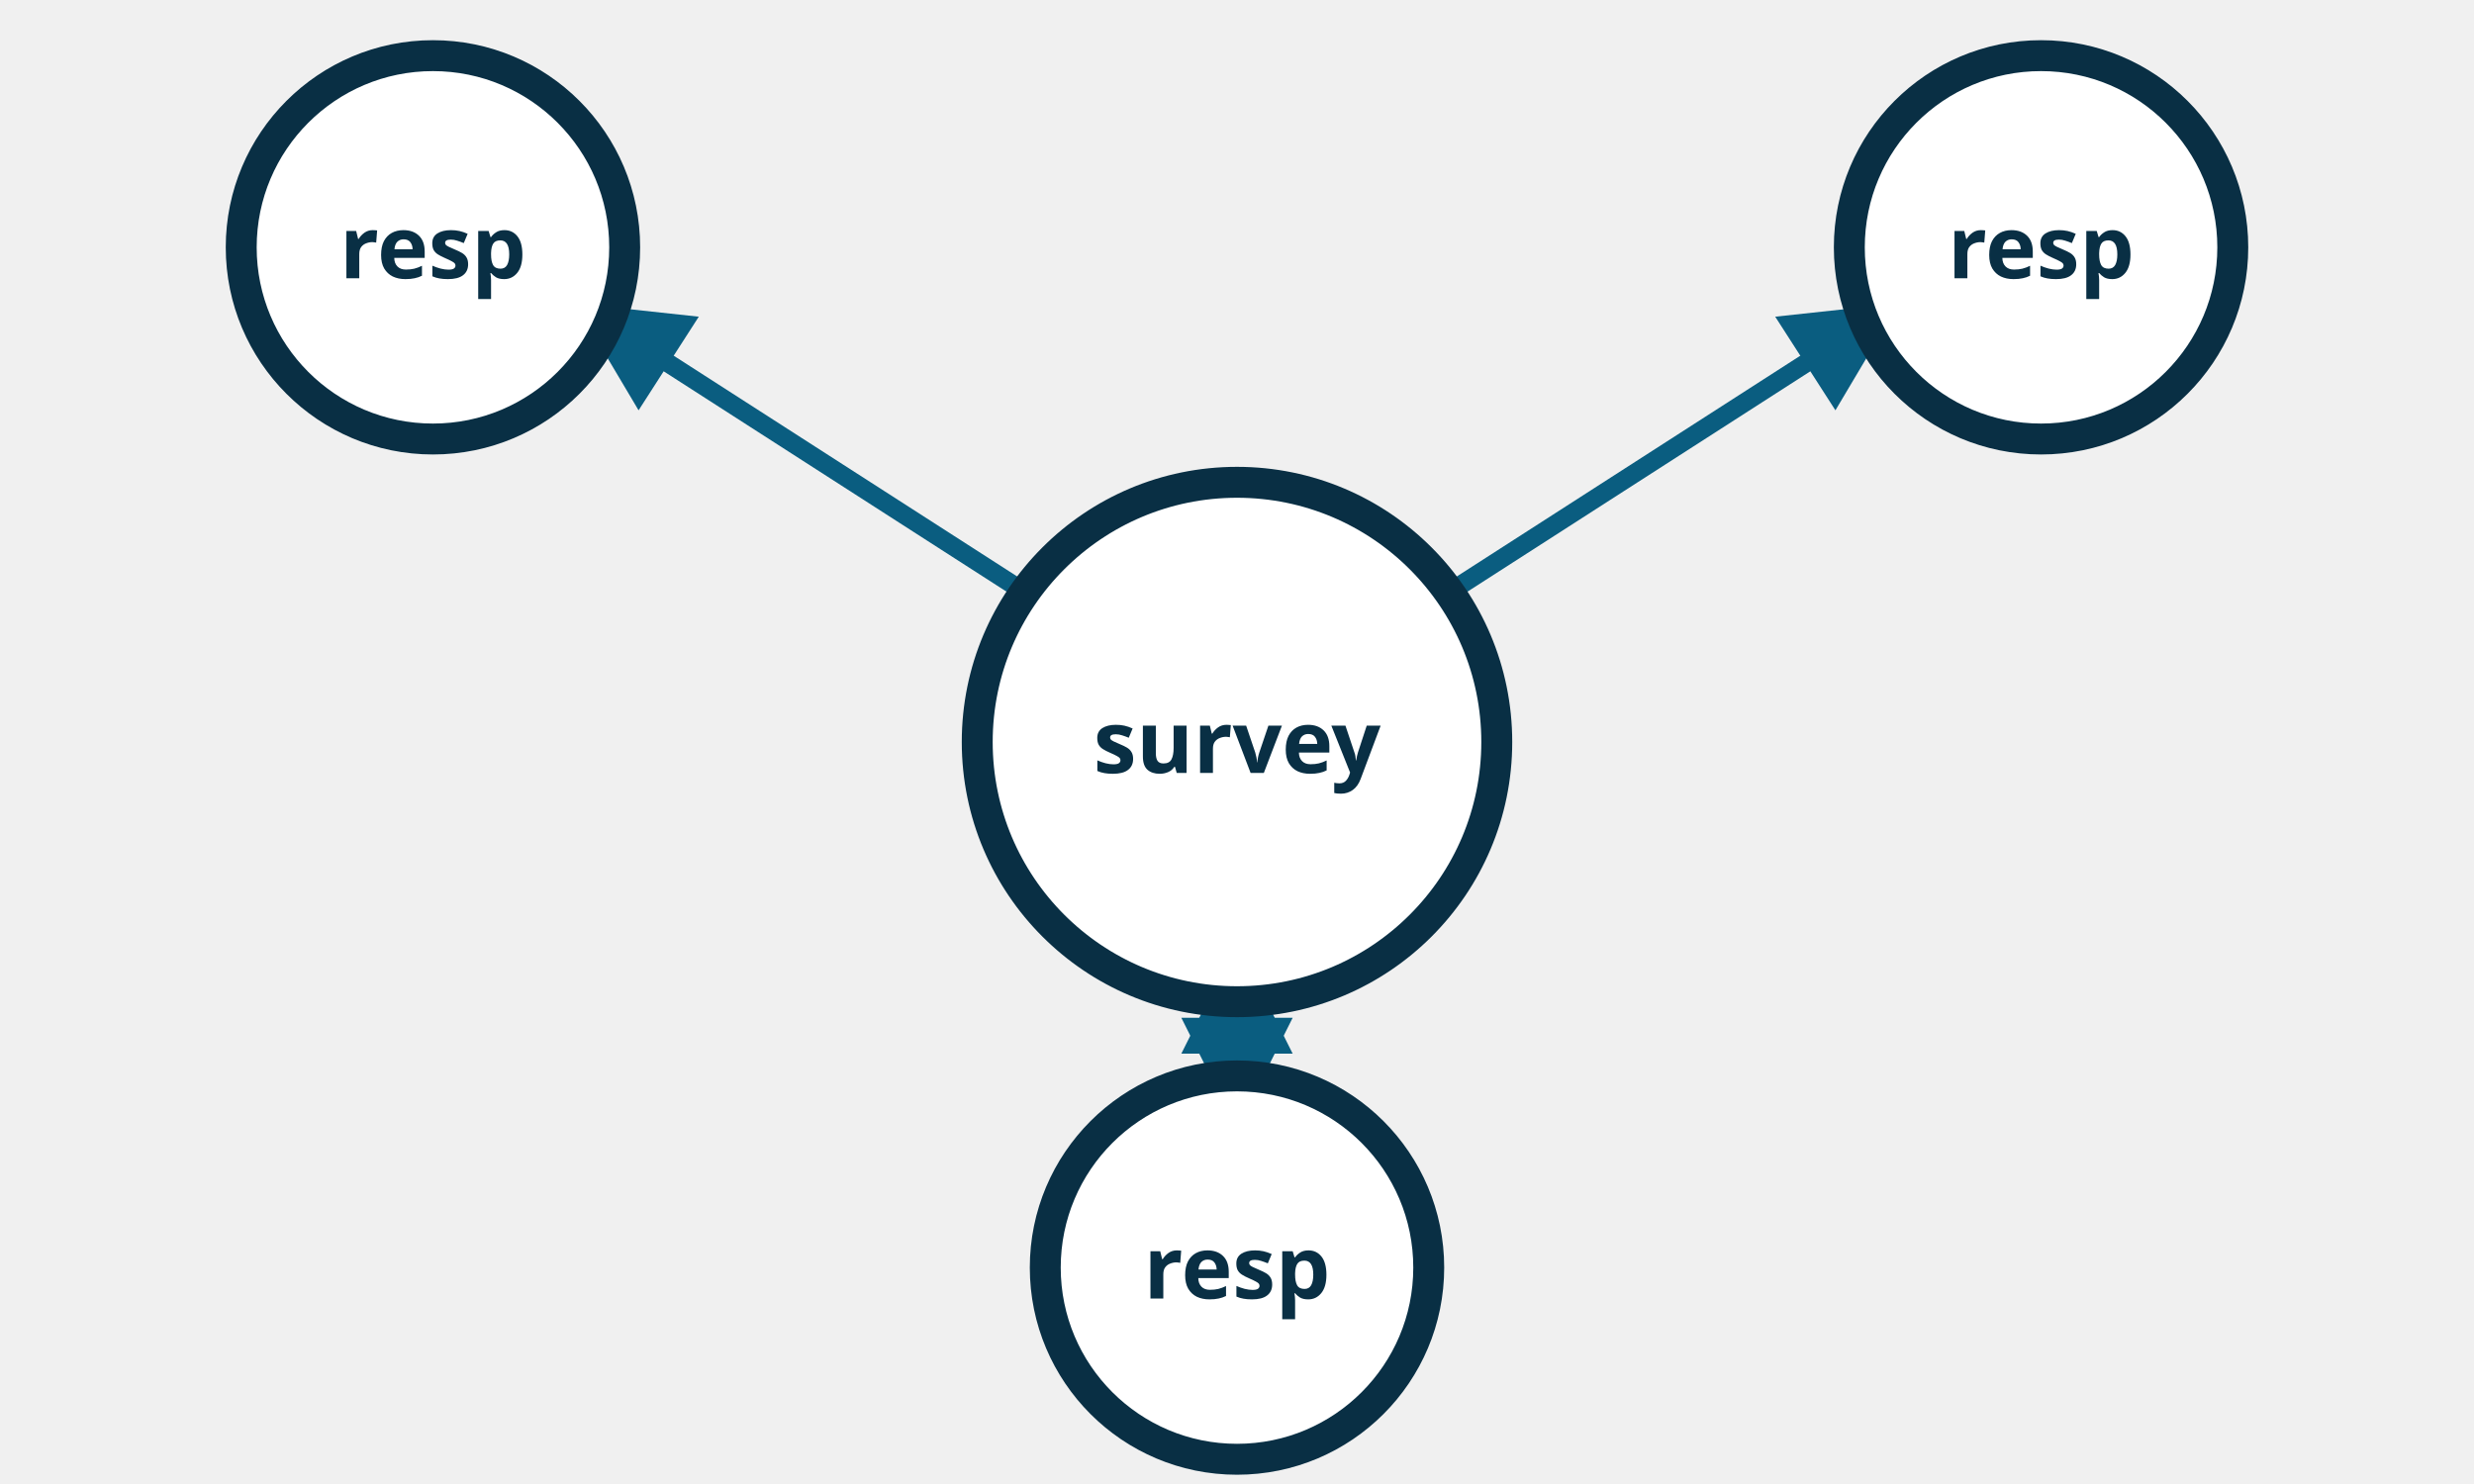
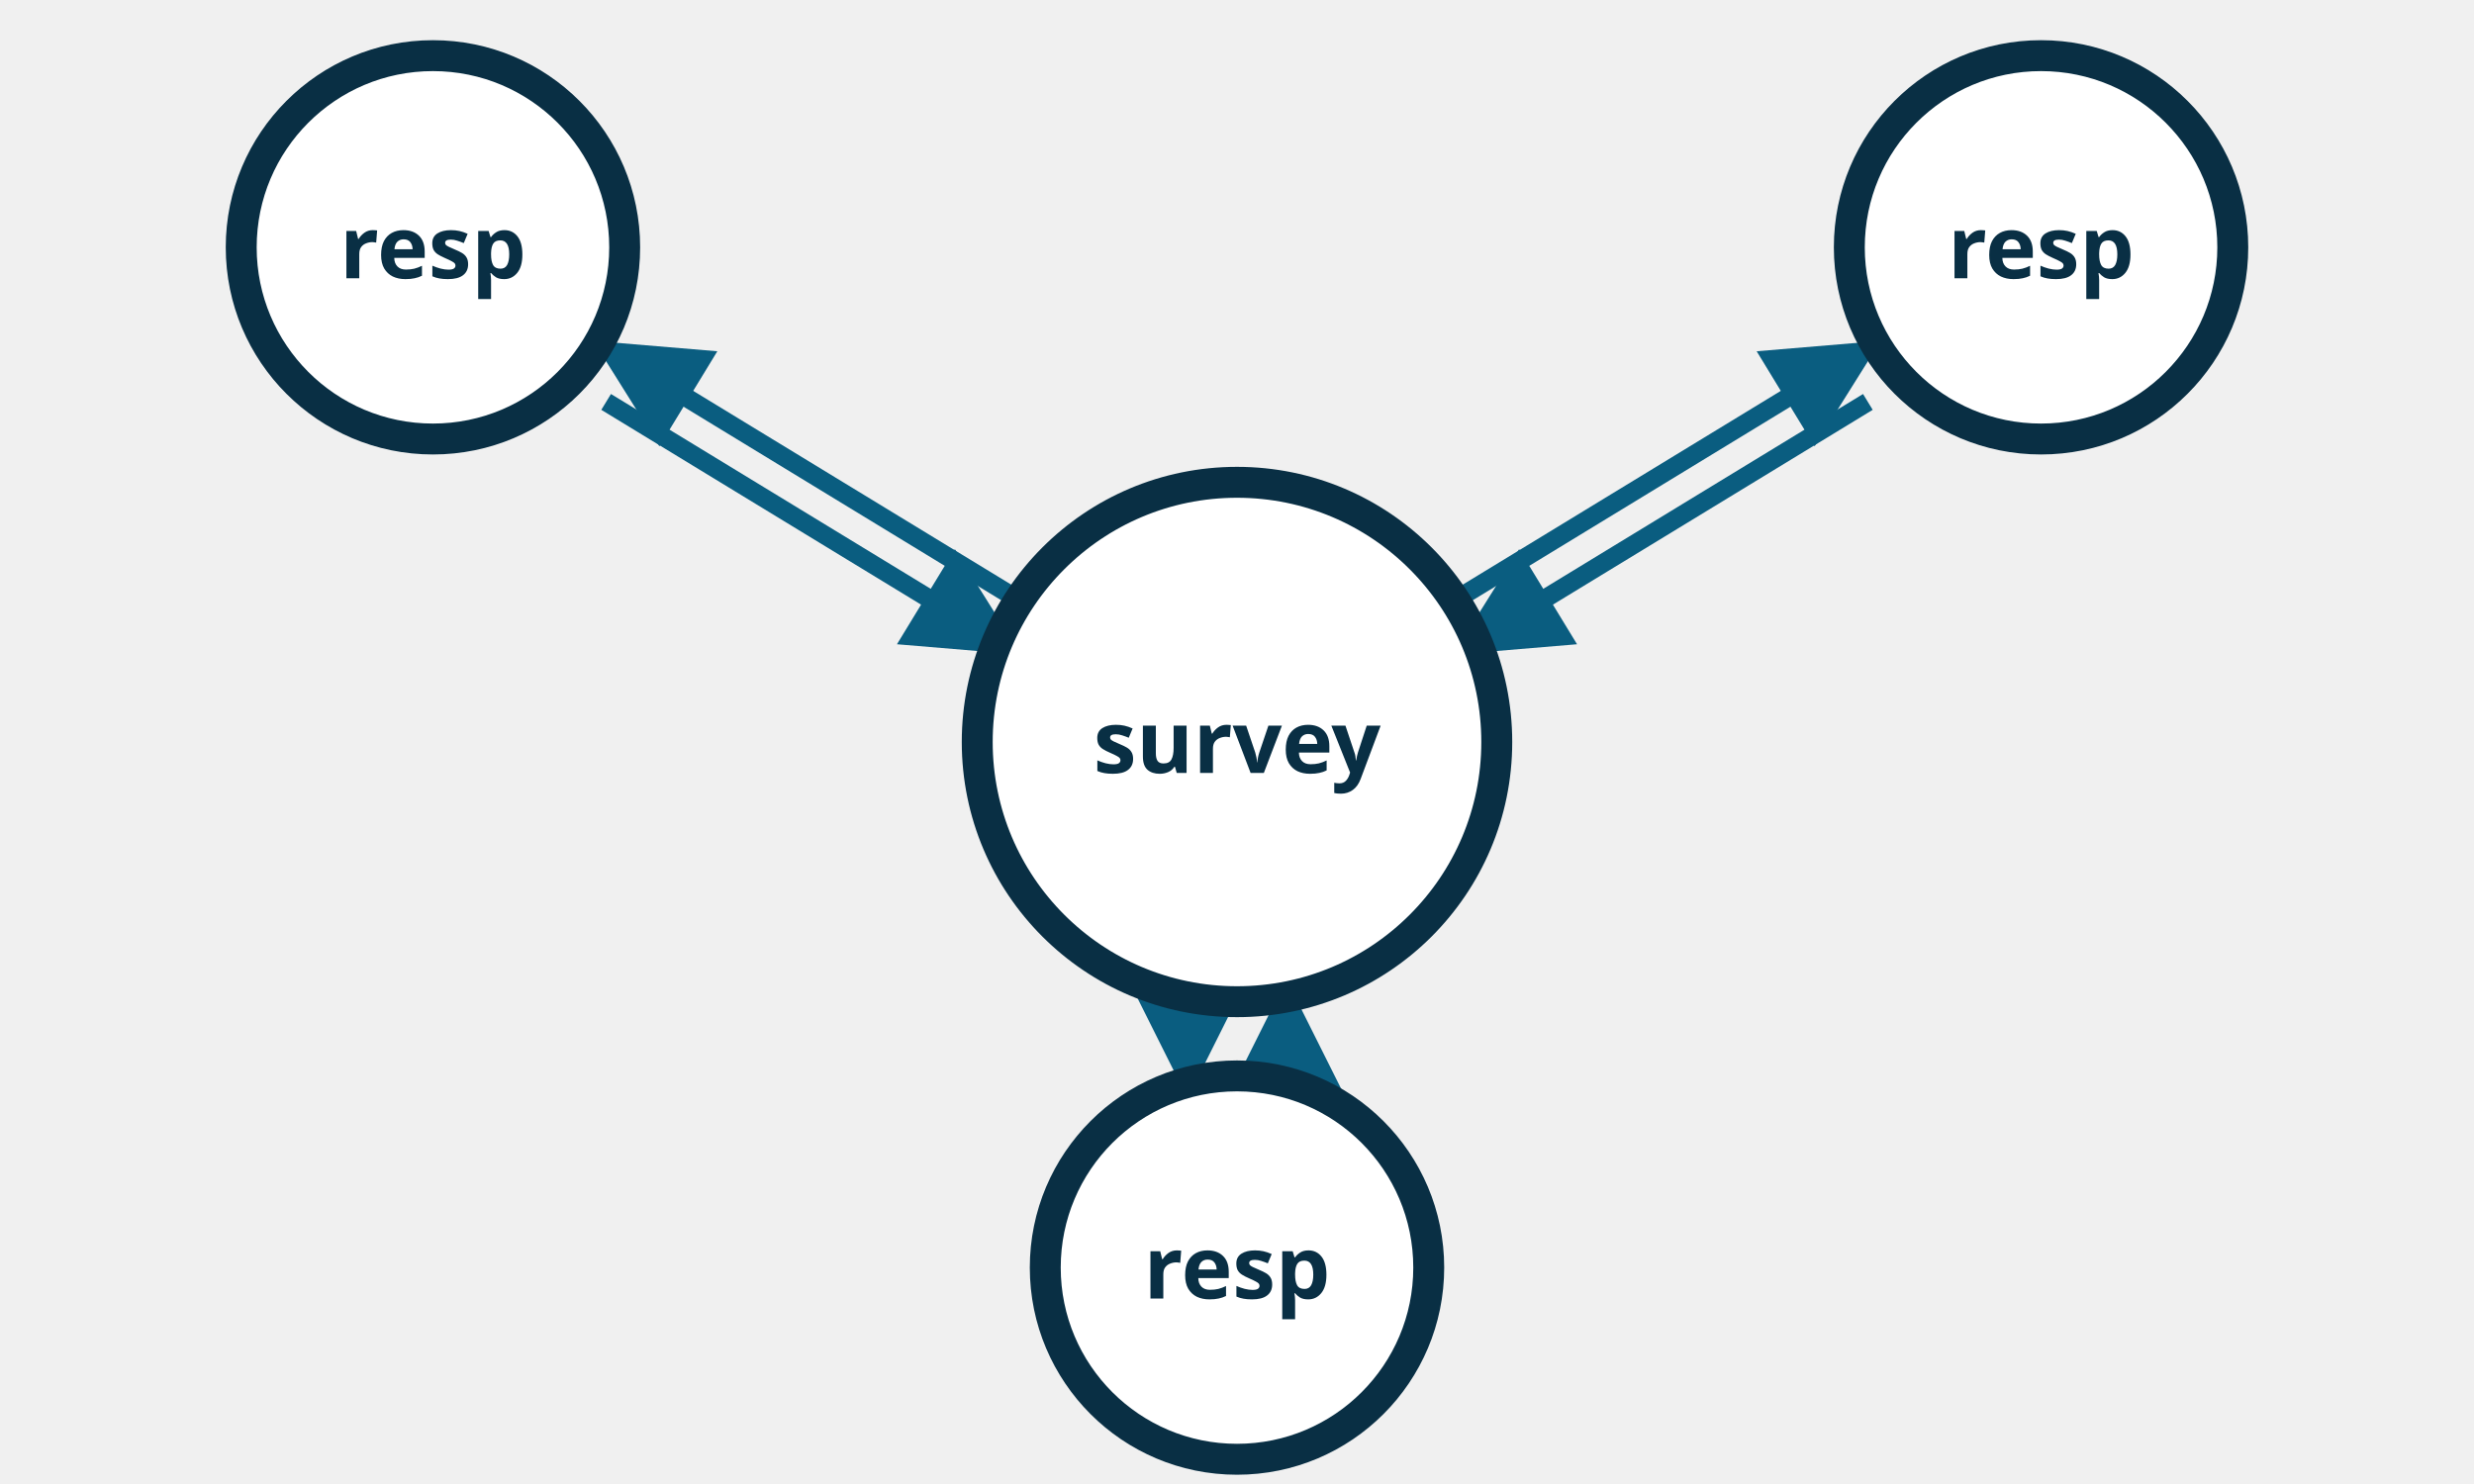
<svg xmlns="http://www.w3.org/2000/svg" viewBox="0 0 400 240" role="img" aria-labelledby="title">
  <defs>
-     <marker id="a" viewBox="0 0 10 10" refX="8" refY="5" markerWidth="6" markerHeight="6" orient="auto-start-reverse">
+     <marker id="arrow" viewBox="0 0 10 10" refX="8" refY="5" markerWidth="6" markerHeight="6" orient="auto">
      <path d="M0 0 10 5 0 10z" fill="#0a5d80" />
    </marker>
  </defs>
-   <g fill="none" stroke="#0a5d80" stroke-width="3" marker-start="url(#a)" marker-end="url(#a)">
-     <path d="M180 105 96 51" />
-     <path d="M220 105 304 51" />
-     <path d="M200 156V179" />
+   <g fill="none" stroke="#0a5d80" stroke-width="3" marker-end="url(#arrow)">
+     <path d="M163 96 99 57" />
+     <path d="M98 65 162 104" />
+     <path d="M237 96 301 57" />
+     <path d="M302 65 238 104" />
+     <path d="M192 162V174" />
+     <path d="M208 174V162" />
  </g>
  <g fill="#fff" stroke="#092f44" stroke-width="5">
    <circle cx="200" cy="120" r="42" />
    <circle cx="70" cy="40" r="31" />
    <circle cx="330" cy="40" r="31" />
    <circle cx="200" cy="205" r="31" />
  </g>
  <g fill="#092f44" font-family="system-ui,sans-serif" font-size="14" font-weight="600" text-anchor="middle">
    <text x="200" y="125">survey</text>
    <text x="70" y="45">resp</text>
    <text x="330" y="45">resp</text>
    <text x="200" y="210">resp</text>
  </g>
</svg>
